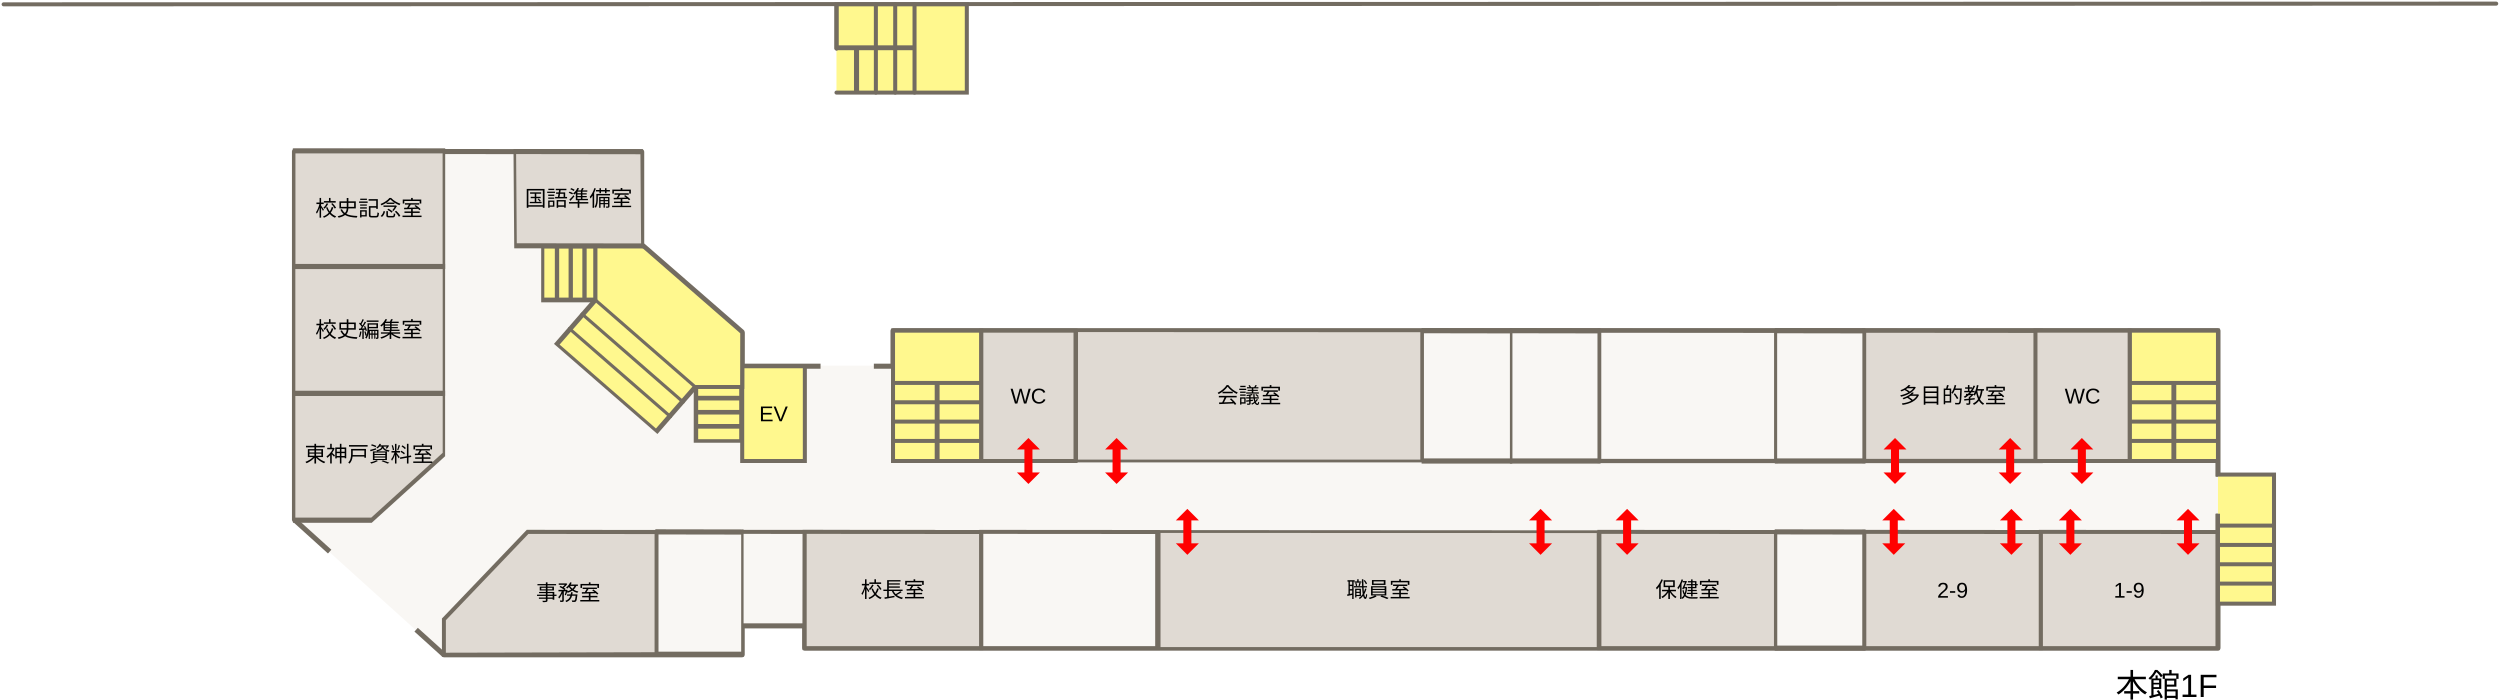
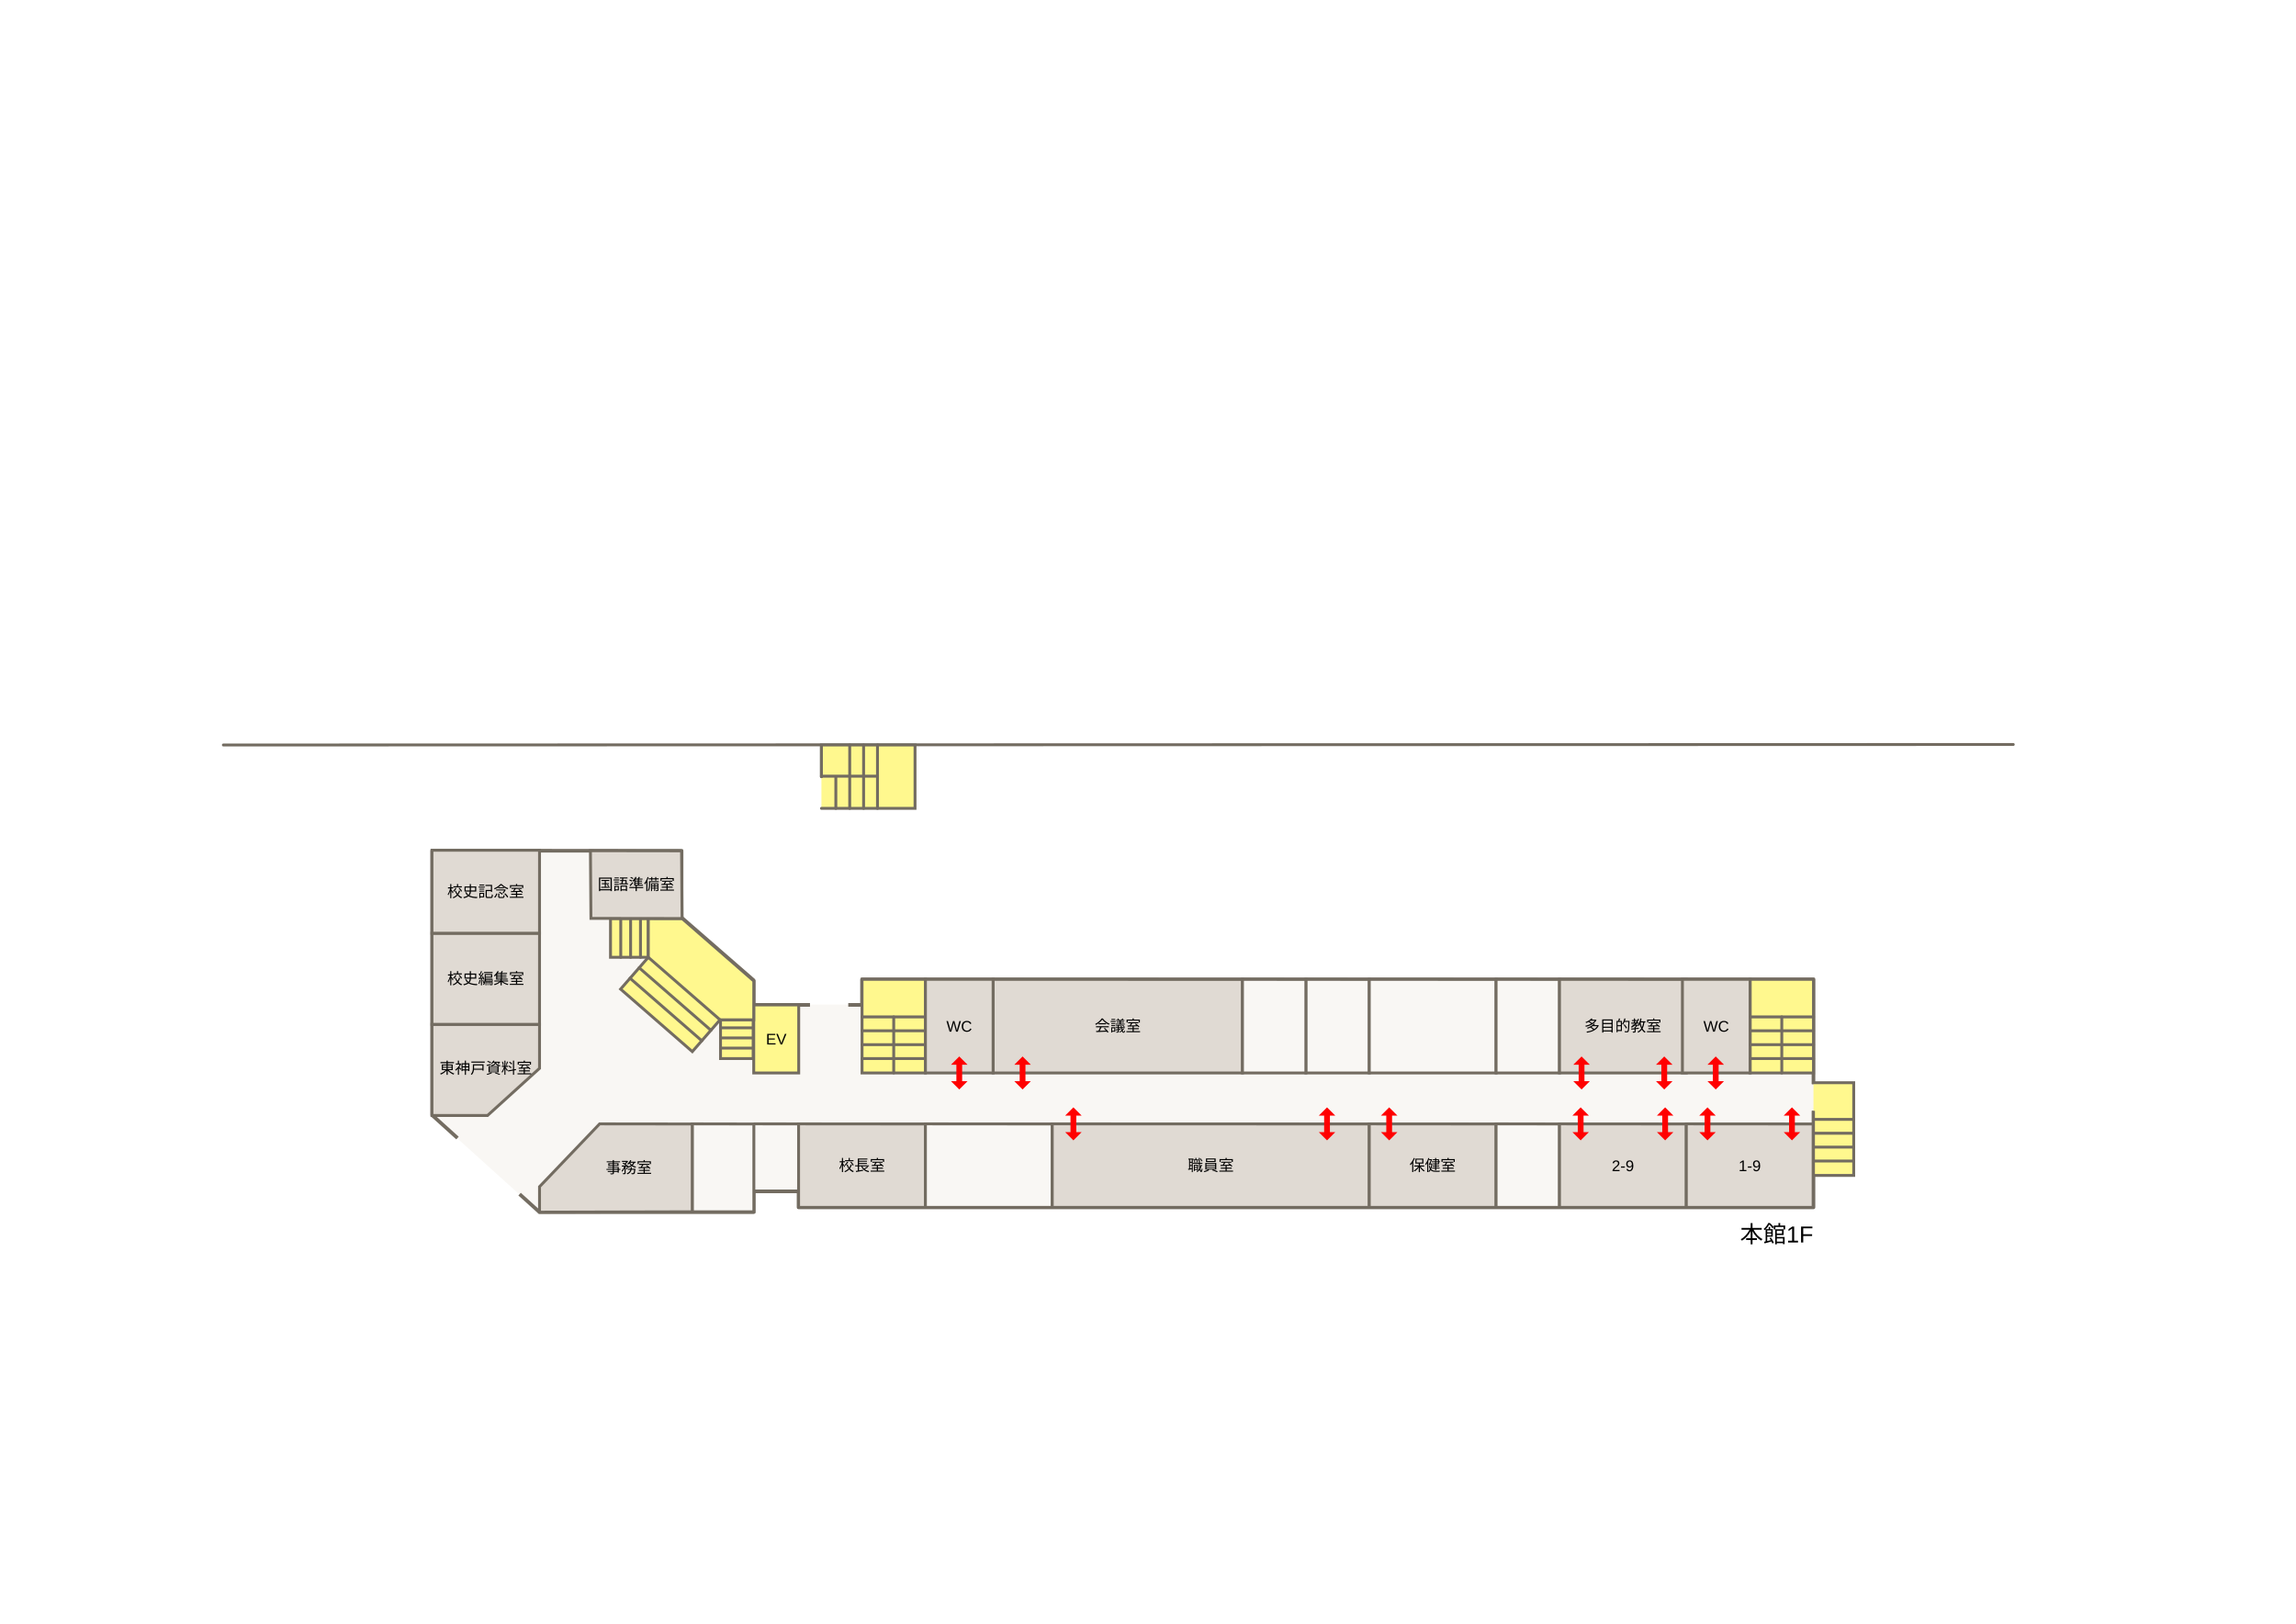
- <svg xmlns="http://www.w3.org/2000/svg" width="100%" height="100%" viewBox="0 0 3879 1086" version="1.1" xml:space="preserve" style="fill-rule:evenodd;clip-rule:evenodd;stroke-linecap:round;stroke-miterlimit:1.5;">
-   <g transform="matrix(1,0,0,1,-477.0012,-1602.712)">
-     <g id="_1F">
+ <svg xmlns="http://www.w3.org/2000/svg" width="100%" height="100%" viewBox="0 0 4961 3508" version="1.1" xml:space="preserve" style="fill-rule:evenodd;clip-rule:evenodd;stroke-linecap:round;stroke-miterlimit:1.5;">
+   <g id="_1F">
+     <g>
+       <path d="M1629.401,2170.133L1861.798,2170.133L1861.798,2115.749C1861.798,2115.304 1862.159,2114.944 1862.604,2114.944L3918.41,2114.944C3918.855,2114.944 3919.216,2115.304 3919.216,2115.749L3919.216,2608.37C3919.216,2608.815 3918.855,2609.176 3918.41,2609.176L1725.529,2609.176C1725.084,2609.176 1724.723,2608.815 1724.723,2608.37L1724.723,2574.594L1629.401,2574.594L1629.401,2618.654C1629.401,2619.099 1629.041,2619.46 1628.596,2619.46L1165.756,2619.46C1165.557,2619.46 1165.364,2619.386 1165.216,2619.252L933.382,2409.866C933.212,2409.713 933.116,2409.496 933.116,2409.268L933.116,1837.611C933.116,1837.397 933.201,1837.192 933.352,1837.041C933.503,1836.89 933.708,1836.805 933.922,1836.806L1472.658,1837.296C1473.103,1837.296 1473.463,1837.657 1473.463,1838.101L1473.463,1981.858L1629.125,2117.365C1629.3,2117.518 1629.401,2117.739 1629.401,2117.972L1629.401,2170.133Z" style="fill:#f9f7f4;" />
+       <path d="M1629.401,2170.133L1747.035,2170.133L1747.035,2171.744L1628.596,2171.744C1628.151,2171.744 1627.79,2171.383 1627.79,2170.938L1627.79,2118.339L1472.128,1982.832C1471.952,1982.679 1471.852,1982.457 1471.852,1982.224L1471.852,1838.906L934.727,1838.418L934.727,2408.91L986.734,2455.881L985.654,2457.077L933.382,2409.866C933.212,2409.713 933.116,2409.496 933.116,2409.268L933.116,1837.611C933.116,1837.397 933.201,1837.192 933.352,1837.041C933.503,1836.89 933.708,1836.805 933.922,1836.806L1472.658,1837.296C1473.103,1837.296 1473.463,1837.657 1473.463,1838.101L1473.463,1981.858L1629.125,2117.365C1629.3,2117.518 1629.401,2117.739 1629.401,2117.972L1629.401,2170.133Z" style="fill:none;stroke:#736c61;stroke-width:6.25px;" />
+       <path d="M1124.469,2582.45L1125.549,2581.254L1166.066,2617.849L1627.79,2617.849L1627.79,2573.789C1627.79,2573.344 1628.151,2572.983 1628.596,2572.983L1725.529,2572.983C1725.974,2572.983 1726.335,2573.344 1726.335,2573.789L1726.335,2607.564L3917.604,2607.564L3917.604,2402.902L3919.216,2402.902L3919.216,2608.37C3919.216,2608.815 3918.855,2609.176 3918.41,2609.176L1725.529,2609.176C1725.084,2609.176 1724.723,2608.815 1724.723,2608.37L1724.723,2574.594L1629.401,2574.594L1629.401,2618.654C1629.401,2619.099 1629.041,2619.46 1628.596,2619.46L1165.756,2619.46C1165.557,2619.46 1165.364,2619.386 1165.216,2619.252L1124.469,2582.45Z" style="fill:none;stroke:#736c61;stroke-width:6.25px;" />
+       <path d="M3919.216,2339.061L3917.604,2339.061L3917.604,2116.555L2145.8,2116.555L1863.41,2116.555L1863.41,2170.938C1863.41,2171.383 1863.049,2171.744 1862.604,2171.744L1836,2171.744L1836,2170.133L1861.798,2170.133L1861.798,2115.749C1861.798,2115.304 1862.159,2114.944 1862.604,2114.944L3918.41,2114.944C3918.855,2114.944 3919.216,2115.304 3919.216,2115.749L3919.216,2339.061Z" style="fill:none;stroke:#736c61;stroke-width:6.25px;" />
+     </g>
+     <g id="honkan_1">
+       <path d="M1725.529,2573.789L1725.8,2428.014L1628.596,2427.956L3918.41,2429.325" style="fill:none;stroke:#736c61;stroke-width:6.25px;" />
+       <g id="kouchou">
+         <path d="M1725.529,2427.956L1999.545,2428.178L1999.545,2608.37L1725.529,2608.37L1725.529,2427.956Z" style="fill:#e0dad3;stroke:#736c61;stroke-width:6.25px;" />
+         <text x="1812.537px" y="2529.491px" style="font-family:'MS-UIGothic', 'MS UI Gothic', sans-serif;font-size:33.333px;">校長室</text>
+       </g>
      <g>
-         <path d="M1629.401,2170.133L1861.798,2170.133L1861.798,2115.749C1861.798,2115.304 1862.159,2114.944 1862.604,2114.944L3918.41,2114.944C3918.855,2114.944 3919.216,2115.304 3919.216,2115.749L3919.216,2608.37C3919.216,2608.815 3918.855,2609.176 3918.41,2609.176L1725.529,2609.176C1725.084,2609.176 1724.723,2608.815 1724.723,2608.37L1724.723,2574.594L1629.401,2574.594L1629.401,2618.654C1629.401,2619.099 1629.041,2619.46 1628.596,2619.46L1165.756,2619.46C1165.557,2619.46 1165.364,2619.386 1165.216,2619.252L933.382,2409.866C933.212,2409.713 933.116,2409.496 933.116,2409.268L933.116,1837.611C933.116,1837.397 933.201,1837.192 933.352,1837.041C933.503,1836.89 933.708,1836.805 933.922,1836.806L1472.658,1837.296C1473.103,1837.296 1473.463,1837.657 1473.463,1838.101L1473.463,1981.858L1629.125,2117.365C1629.3,2117.518 1629.401,2117.739 1629.401,2117.972L1629.401,2170.133Z" style="fill:rgb(249,247,244);" />
-         <path d="M1629.401,2170.133L1747.035,2170.133L1747.035,2171.744L1628.596,2171.744C1628.151,2171.744 1627.79,2171.383 1627.79,2170.938L1627.79,2118.339L1472.128,1982.832C1471.952,1982.679 1471.852,1982.457 1471.852,1982.224L1471.852,1838.906L934.727,1838.418L934.727,2408.91L986.734,2455.881L985.654,2457.077L933.382,2409.866C933.212,2409.713 933.116,2409.496 933.116,2409.268L933.116,1837.611C933.116,1837.397 933.201,1837.192 933.352,1837.041C933.503,1836.89 933.708,1836.805 933.922,1836.806L1472.658,1837.296C1473.103,1837.296 1473.463,1837.657 1473.463,1838.101L1473.463,1981.858L1629.125,2117.365C1629.3,2117.518 1629.401,2117.739 1629.401,2117.972L1629.401,2170.133Z" style="fill:none;stroke:rgb(115,108,97);stroke-width:6.25px;" />
-         <path d="M1124.469,2582.45L1125.549,2581.254L1166.066,2617.849L1627.79,2617.849L1627.79,2573.789C1627.79,2573.344 1628.151,2572.983 1628.596,2572.983L1725.529,2572.983C1725.974,2572.983 1726.335,2573.344 1726.335,2573.789L1726.335,2607.564L3917.604,2607.564L3917.604,2402.902L3919.216,2402.902L3919.216,2608.37C3919.216,2608.815 3918.855,2609.176 3918.41,2609.176L1725.529,2609.176C1725.084,2609.176 1724.723,2608.815 1724.723,2608.37L1724.723,2574.594L1629.401,2574.594L1629.401,2618.654C1629.401,2619.099 1629.041,2619.46 1628.596,2619.46L1165.756,2619.46C1165.557,2619.46 1165.364,2619.386 1165.216,2619.252L1124.469,2582.45Z" style="fill:none;stroke:rgb(115,108,97);stroke-width:6.25px;" />
-         <path d="M3919.216,2339.061L3917.604,2339.061L3917.604,2116.555L2145.8,2116.555L1863.41,2116.555L1863.41,2170.938C1863.41,2171.383 1863.049,2171.744 1862.604,2171.744L1836,2171.744L1836,2170.133L1861.798,2170.133L1861.798,2115.749C1861.798,2115.304 1862.159,2114.944 1862.604,2114.944L3918.41,2114.944C3918.855,2114.944 3919.216,2115.304 3919.216,2115.749L3919.216,2339.061Z" style="fill:none;stroke:rgb(115,108,97);stroke-width:6.25px;" />
+         <path d="M1999.545,2427.956L2273.56,2428.178L2273.56,2608.37L1999.545,2608.37L1999.545,2427.956Z" style="fill:#f9f7f4;stroke:#736c61;stroke-width:6.25px;" />
      </g>
-       <g id="honkan_1">
-         <path d="M1725.529,2573.789L1725.8,2428.014L1628.596,2427.956L3918.41,2429.325" style="fill:none;stroke:rgb(115,108,97);stroke-width:6.25px;" />
-         <g id="kouchou">
-           <g transform="matrix(1.008556,0,0,1,-15.92737,0)">
-             <path d="M1726.684,2427.956L1998.375,2428.178L1998.375,2608.37L1726.684,2608.37L1726.684,2427.956Z" style="fill:rgb(224,218,211);stroke:rgb(115,108,97);stroke-width:6.22px;" />
-           </g>
-           <g transform="matrix(1,0,0,1,-1951.882,247.1583)">
-             <text x="3764.419px" y="2282.333px" style="font-family:'MS-UIGothic', 'MS UI Gothic', sans-serif;font-size:33.333px;">校長室</text>
-           </g>
-         </g>
-         <g transform="matrix(1.008556,0,0,1,258.0884,0)">
-           <path d="M1726.684,2427.956L1998.375,2428.178L1998.375,2608.37L1726.684,2608.37L1726.684,2427.956Z" style="fill:rgb(249,247,244);stroke:rgb(115,108,97);stroke-width:6.22px;" />
-         </g>
-         <g id="shokuin" transform="matrix(2.5,0,0,1,-3410.341,0)">
-           <g transform="matrix(1.008556,0,0,1,532.1041,0)">
-             <path d="M1726.684,2427.956L1998.375,2428.178L1998.375,2608.37L1726.684,2608.37L1726.684,2427.956Z" style="fill:rgb(224,218,211);stroke:rgb(115,108,97);stroke-width:3.26px;" />
-           </g>
-           <g transform="matrix(0.4,0,0,1,802.5959,247.1583)">
-             <text x="3969.931px" y="2282.333px" style="font-family:'MS-UIGothic', 'MS UI Gothic', sans-serif;font-size:33.333px;">職員室</text>
-           </g>
-         </g>
-         <g id="hoken" transform="matrix(1,0,0,1,-137.0079,0)">
-           <g transform="matrix(1.008556,0,0,1,1354.151,0)">
-             <path d="M1726.684,2427.956L1998.375,2428.178L1998.375,2608.37L1726.684,2608.37L1726.684,2427.956Z" style="fill:rgb(224,218,211);stroke:rgb(115,108,97);stroke-width:6.22px;" />
-           </g>
-           <g transform="matrix(1,0,0,1,-581.8037,247.1583)">
-             <text x="3764.419px" y="2282.333px" style="font-family:'MS-UIGothic', 'MS UI Gothic', sans-serif;font-size:33.333px;">保健室</text>
-           </g>
-         </g>
-         <g transform="matrix(0.504278,0,0,1,2361.887,0)">
-           <path d="M1726.684,2427.956L1998.375,2428.178L1998.375,2608.37L1726.684,2608.37L1726.684,2427.956Z" style="fill:rgb(249,247,244);stroke:rgb(115,108,97);stroke-width:7.89px;" />
-         </g>
-         <g id="_29">
-           <g transform="matrix(1.008556,0,0,1,1628.167,0)">
-             <path d="M1726.684,2427.956L1998.375,2428.178L1998.375,2608.37L1726.684,2608.37L1726.684,2427.956Z" style="fill:rgb(224,218,211);stroke:rgb(115,108,97);stroke-width:6.22px;" />
-           </g>
-           <g transform="matrix(1,0,0,1,-307.788,247.1583)">
-             <g transform="matrix(33.33333,0,0,33.33333,3838.508,2282.943)">
-                         </g>
-             <text x="3790.331px" y="2282.943px" style="font-family:'ArialMT', 'Arial', sans-serif;font-size:33.333px;">2-9</text>
-           </g>
-         </g>
-         <g id="_19">
-           <g transform="matrix(1.008556,0,0,1,1902.183,0)">
-             <path d="M1726.684,2427.956L1998.375,2428.178L1998.375,2608.37L1726.684,2608.37L1726.684,2427.956Z" style="fill:rgb(224,218,211);stroke:rgb(115,108,97);stroke-width:6.22px;" />
-           </g>
-           <g transform="matrix(1,0,0,1,-33.77224,247.1583)">
-             <g transform="matrix(33.33333,0,0,33.33333,3838.508,2282.943)">
-                         </g>
-             <text x="3790.331px" y="2282.943px" style="font-family:'ArialMT', 'Arial', sans-serif;font-size:33.333px;">1-9</text>
-           </g>
-         </g>
-         <g id="kaigi" transform="matrix(1.966252,0,0,1.120913,-2324.593,-605.7783)">
-           <g transform="matrix(1.008556,0,0,1,532.1041,0)">
-             <path d="M1726.684,2427.956L1998.375,2428.178L1998.375,2608.37L1726.684,2608.37L1726.684,2427.956Z" style="fill:rgb(224,218,211);stroke:rgb(115,108,97);stroke-width:3.88px;" />
-           </g>
-           <g transform="matrix(0.508582,0,0,0.89213,403.2958,482.4013)">
-             <text x="3896.803px" y="2293.24px" style="font-family:'MS-UIGothic', 'MS UI Gothic', sans-serif;font-size:33.333px;">会議室</text>
-           </g>
-         </g>
-         <g transform="matrix(0.504278,0,0,1.120913,1950.864,-605.7783)">
-           <path d="M1726.684,2427.956L1998.375,2428.178L1998.375,2608.37L1726.684,2608.37L1726.684,2427.956Z" style="fill:rgb(249,247,244);stroke:rgb(115,108,97);stroke-width:7.19px;" />
-         </g>
-         <g transform="matrix(0.504278,0,0,1.120913,1813.856,-605.7783)">
-           <path d="M1726.684,2427.956L1998.375,2428.178L1998.375,2608.37L1726.684,2608.37L1726.684,2427.956Z" style="fill:rgb(249,247,244);stroke:rgb(115,108,97);stroke-width:7.19px;" />
-         </g>
-         <g transform="matrix(1.008556,0,0,1.120913,1217.143,-605.7783)">
-           <path d="M1726.684,2427.956L1998.375,2428.178L1998.375,2608.37L1726.684,2608.37L1726.684,2427.956Z" style="fill:rgb(249,247,244);stroke:rgb(115,108,97);stroke-width:5.86px;" />
-         </g>
-         <g transform="matrix(0.504278,0,0,1.120913,2361.887,-605.7783)">
-           <path d="M1726.684,2427.956L1998.375,2428.178L1998.375,2608.37L1726.684,2608.37L1726.684,2427.956Z" style="fill:rgb(249,247,244);stroke:rgb(115,108,97);stroke-width:7.19px;" />
-         </g>
-         <g id="tamokuteki" transform="matrix(1,0,0,1.120913,-274.0157,-605.7783)">
-           <g transform="matrix(1.008556,0,0,1,1902.183,0)">
-             <path d="M1726.684,2427.956L1998.375,2428.178L1998.375,2608.37L1726.684,2608.37L1726.684,2427.956Z" style="fill:rgb(224,218,211);stroke:rgb(115,108,97);stroke-width:5.86px;" />
-           </g>
-           <g transform="matrix(1,0,0,0.89213,-33.77224,482.4013)">
-             <text x="3731.086px" y="2293.24px" style="font-family:'MS-UIGothic', 'MS UI Gothic', sans-serif;font-size:33.333px;">多目的教室</text>
-           </g>
-         </g>
-         <g id="EV_honkan_1">
-           <rect x="1628.596" y="2170.938" width="97.204" height="147.04" style="fill:rgb(255,248,142);stroke:rgb(115,108,97);stroke-width:6.25px;" />
-           <g transform="matrix(1,0,0,1,-2048.816,-9.859331)">
-             <g transform="matrix(33.33333,0,0,33.33333,3748.247,2266.256)">
-                         </g>
-             <text x="3703.781px" y="2266.256px" style="font-family:'ArialMT', 'Arial', sans-serif;font-size:33.333px;">EV</text>
-           </g>
-         </g>
-         <g id="stairs_honkan_1_W">
-           <g transform="matrix(1,0,0,1,234.071,-56.05902)">
-             <rect x="1628.533" y="2171.808" width="136.941" height="202.229" style="fill:rgb(255,248,142);stroke:rgb(115,108,97);stroke-width:6.25px;" />
-           </g>
-           <g transform="matrix(1,0,0,0.598898,-1918.865,929.7455)">
-             <path d="M3849.94,2317.978L3849.94,2115.749" style="fill:none;stroke:rgb(115,108,97);stroke-width:7.58px;" />
-           </g>
-           <g transform="matrix(1,0,0,1,-1918.865,70)">
-             <path d="M3781.469,2216.864L3918.41,2216.864" style="fill:none;stroke:rgb(115,108,97);stroke-width:6.25px;" />
-           </g>
-           <g transform="matrix(1,0,0,1,-1918.865,40)">
-             <path d="M3781.469,2216.864L3918.41,2216.864" style="fill:none;stroke:rgb(115,108,97);stroke-width:6.25px;" />
-           </g>
-           <g transform="matrix(1,0,0,1,-1918.865,10)">
-             <path d="M3781.469,2216.864L3918.41,2216.864" style="fill:none;stroke:rgb(115,108,97);stroke-width:6.25px;" />
-           </g>
-           <g transform="matrix(1,0,0,1,-1918.865,-20)">
-             <path d="M3781.469,2216.864L3918.41,2216.864" style="fill:none;stroke:rgb(115,108,97);stroke-width:6.25px;" />
-           </g>
-         </g>
-         <g id="stairs_honkan_1_takaradsuka" transform="matrix(1.131793,0.985874,-0.656826,0.754043,755.3569,-1447.317)">
-           <g transform="matrix(0.258827,-0.338404,0.181302,0.312406,1184.822,2098.776)">
-             <rect x="1628.533" y="2171.808" width="136.941" height="202.229" style="fill:rgb(255,248,142);stroke:rgb(115,108,97);stroke-width:13.37px;" />
-           </g>
-           <g transform="matrix(0.258827,-0.338404,0.319247,0.550103,330.7623,2315.877)">
-             <path d="M3781.469,2216.864L3918.41,2216.864" style="fill:none;stroke:rgb(115,108,97);stroke-width:9.9px;" />
-           </g>
-           <g transform="matrix(0.258827,-0.338404,0.319247,0.550103,321.1849,2299.374)">
-             <path d="M3781.469,2216.864L3918.41,2216.864" style="fill:none;stroke:rgb(115,108,97);stroke-width:9.9px;" />
-           </g>
-           <g transform="matrix(0.258827,-0.338404,0.319247,0.550103,340.3397,2332.38)">
-             <path d="M3781.469,2216.864L3918.41,2216.864" style="fill:none;stroke:rgb(115,108,97);stroke-width:9.9px;" />
-           </g>
-           <g transform="matrix(0.267739,0.461348,-0.202842,0.265206,1830.452,836.3883)">
-             <rect x="1628.533" y="2171.808" width="136.941" height="202.229" style="fill:rgb(255,248,142);stroke:rgb(115,108,97);stroke-width:12.06px;" />
-           </g>
-           <g transform="matrix(0.267739,0.461348,-0.357177,0.466992,1586.113,-591.0521)">
-             <path d="M3781.469,2216.864L3918.41,2216.864" style="fill:none;stroke:rgb(115,108,97);stroke-width:9.42px;" />
-           </g>
-           <g transform="matrix(0.267739,0.461348,-0.357177,0.466992,1596.829,-605.0618)">
-             <path d="M3781.469,2216.864L3918.41,2216.864" style="fill:none;stroke:rgb(115,108,97);stroke-width:9.42px;" />
-           </g>
-           <g transform="matrix(0.267739,0.461348,-0.357177,0.466992,1575.398,-577.0423)">
-             <path d="M3781.469,2216.864L3918.41,2216.864" style="fill:none;stroke:rgb(115,108,97);stroke-width:9.42px;" />
-           </g>
-           <g transform="matrix(1,0,0,1,234.071,-56.05902)">
-             <path d="M1628.533,2171.808L1765.474,2171.808L1802.06,2235.087L1765.474,2282.923L1765.474,2374.037L1628.533,2374.037L1628.533,2282.923L1591.869,2219.745L1628.533,2171.808Z" style="fill:rgb(255,248,142);stroke:rgb(115,108,97);stroke-width:4.9px;" />
-           </g>
-           <g transform="matrix(1,0,0,1,-1918.865,70)">
-             <path d="M3781.469,2216.864L3918.41,2216.864" style="fill:none;stroke:rgb(115,108,97);stroke-width:4.9px;" />
-           </g>
-           <g transform="matrix(1,0,0,1,-1918.865,40)">
-             <path d="M3781.469,2216.864L3918.41,2216.864" style="fill:none;stroke:rgb(115,108,97);stroke-width:4.9px;" />
-           </g>
-           <g transform="matrix(1,0,0,1,-1918.865,10)">
-             <path d="M3781.469,2216.864L3918.41,2216.864" style="fill:none;stroke:rgb(115,108,97);stroke-width:4.9px;" />
-           </g>
-         </g>
-         <g id="WC_honkan_1_W">
-           <g transform="matrix(1,0,0,1,371.0788,-56.05902)">
-             <rect x="1628.533" y="2171.808" width="146.188" height="202.229" style="fill:rgb(224,218,211);stroke:rgb(115,108,97);stroke-width:6.25px;" />
-           </g>
-           <g transform="matrix(1,0,0,1,-1677.867,-65.04833)">
-             <g transform="matrix(33.33333,0,0,33.33333,3778.306,2293.85)">
-                         </g>
-             <text x="3722.772px" y="2293.85px" style="font-family:'ArialMT', 'Arial', sans-serif;font-size:33.333px;">WC</text>
-           </g>
-         </g>
-         <g id="stairs_honkan_1_E">
-           <g transform="matrix(-1,0,0,1,5544.333,-56.05902)">
-             <rect x="1625.923" y="2171.808" width="136.941" height="202.229" style="fill:rgb(255,248,142);stroke:rgb(115,108,97);stroke-width:6.25px;" />
-           </g>
-           <g transform="matrix(1,0,0,0.598898,0,929.7455)">
-             <path d="M3849.94,2317.978L3849.94,2115.749" style="fill:none;stroke:rgb(115,108,97);stroke-width:7.58px;" />
-           </g>
-           <g transform="matrix(1,0,0,1,0,70)">
-             <path d="M3781.469,2216.864L3918.41,2216.864" style="fill:none;stroke:rgb(115,108,97);stroke-width:6.25px;" />
-           </g>
-           <g transform="matrix(1,0,0,1,0,40)">
-             <path d="M3781.469,2216.864L3918.41,2216.864" style="fill:none;stroke:rgb(115,108,97);stroke-width:6.25px;" />
-           </g>
-           <g transform="matrix(1,0,0,1,0,10)">
-             <path d="M3781.469,2216.864L3918.41,2216.864" style="fill:none;stroke:rgb(115,108,97);stroke-width:6.25px;" />
-           </g>
-           <g transform="matrix(1,0,0,1,0,-20)">
-             <path d="M3781.469,2216.864L3918.41,2216.864" style="fill:none;stroke:rgb(115,108,97);stroke-width:6.25px;" />
-           </g>
-         </g>
-         <g id="stairs_honkan_1_out" transform="matrix(1,0,0,1,136.7464,223.3117)">
-           <g transform="matrix(-1,0,0,1,5544.333,-56.05902)">
-             <path d="M1762.669,2235.65L1762.669,2372.093L1675.729,2372.093L1675.729,2171.808L1762.669,2171.808" style="fill:rgb(255,248,142);stroke:rgb(115,108,97);stroke-width:6.25px;stroke-linecap:square;" />
-           </g>
-           <g transform="matrix(1,0,0,1,0,70)">
-             <path d="M3781.664,2214.919L3868.604,2214.919" style="fill:none;stroke:rgb(115,108,97);stroke-width:6.25px;" />
-           </g>
-           <g transform="matrix(1,0,0,1,0,40)">
-             <path d="M3781.664,2214.919L3868.604,2214.919" style="fill:none;stroke:rgb(115,108,97);stroke-width:6.25px;" />
-           </g>
-           <g transform="matrix(1,0,0,1,0,10)">
-             <path d="M3781.664,2214.919L3868.604,2214.919" style="fill:none;stroke:rgb(115,108,97);stroke-width:6.25px;" />
-           </g>
-           <g transform="matrix(1,0,0,1,0,-20)">
-             <path d="M3781.664,2214.919L3868.604,2214.919" style="fill:none;stroke:rgb(115,108,97);stroke-width:6.25px;" />
-           </g>
-         </g>
-         <g id="WC_honkan_1_E">
-           <g transform="matrix(-1,0,0,1,5407.325,-56.05902)">
-             <rect x="1625.923" y="2171.808" width="146.188" height="202.229" style="fill:rgb(224,218,211);stroke:rgb(115,108,97);stroke-width:6.25px;" />
-           </g>
-           <g transform="matrix(1,0,0,1,-42.19751,-65.04833)">
-             <g transform="matrix(33.33333,0,0,33.33333,3778.306,2293.85)">
-                         </g>
-             <text x="3722.772px" y="2293.85px" style="font-family:'ArialMT', 'Arial', sans-serif;font-size:33.333px;">WC</text>
-           </g>
-         </g>
-         <g transform="matrix(0.490192,0,0,1.052537,649.28,-127.5583)">
-           <path d="M1726.684,2427.956L1998.375,2428.178L1998.375,2608.37L1726.684,2608.37L1726.684,2427.956Z" style="fill:rgb(249,247,244);stroke:rgb(115,108,97);stroke-width:7.61px;" />
-         </g>
-         <g id="jimu" transform="matrix(1,0,0,1.052537,-503.8584,-127.5583)">
-           <g transform="matrix(1.008556,0,0,1,-15.92737,0)">
-             <path d="M1799.988,2427.956L1998.375,2428.178L1998.375,2608.37L1671.244,2609.136L1671.244,2556.932L1799.988,2427.956Z" style="fill:rgb(224,218,211);stroke:rgb(115,108,97);stroke-width:6.06px;" />
-           </g>
-           <g transform="matrix(1,0,0,0.950085,-1951.882,356.0126)">
-             <text x="3764.419px" y="2287.072px" style="font-family:'MS-UIGothic', 'MS UI Gothic', sans-serif;font-size:33.333px;">事務室</text>
-           </g>
-         </g>
-         <g id="higashikobe" transform="matrix(0.486034,0,0,1.052537,94.71645,-342.5046)">
-           <g transform="matrix(1.008556,0,0,1,-15.92737,0)">
-             <path d="M1726.684,2427.956L2200.732,2427.956L2200.732,2518.163L1971.486,2614.986L1726.684,2614.986L1726.684,2427.956Z" style="fill:rgb(224,218,211);stroke:rgb(115,108,97);stroke-width:7.61px;" />
-           </g>
-           <g transform="matrix(2.057471,0,0,0.950085,-5840.638,356.0126)">
-             <text x="3693.599px" y="2287.072px" style="font-family:'MS-UIGothic', 'MS UI Gothic', sans-serif;font-size:33.333px;">東神戸資料室</text>
-           </g>
-         </g>
-         <g id="koushihenshuu" transform="matrix(0.486034,0,0,1.052537,94.71645,-539.3606)">
-           <g transform="matrix(1.008556,0,0,1,-15.92737,0)">
-             <rect x="1726.684" y="2427.956" width="474.049" height="187.03" style="fill:rgb(224,218,211);stroke:rgb(115,108,97);stroke-width:7.61px;" />
-           </g>
-           <g transform="matrix(2.057471,0,0,0.950085,-5840.638,356.0126)">
-             <text x="3710.266px" y="2290.554px" style="font-family:'MS-UIGothic', 'MS UI Gothic', sans-serif;font-size:33.333px;">校史編集室</text>
-           </g>
-         </g>
-         <g id="koushikinen" transform="matrix(0.486034,0,0,0.958927,94.71645,-491.4277)">
-           <g transform="matrix(1.008556,0,0,1,-15.92737,0)">
-             <rect x="1726.684" y="2427.956" width="474.049" height="187.03" style="fill:rgb(224,218,211);stroke:rgb(115,108,97);stroke-width:8.21px;" />
-           </g>
-           <g transform="matrix(2.057471,0,0,1.042832,-5840.638,153.7505)">
-             <text x="3710.266px" y="2281.8px" style="font-family:'MS-UIGothic', 'MS UI Gothic', sans-serif;font-size:33.333px;">校史記念室</text>
-           </g>
-         </g>
-         <g id="kokugo_junbi" transform="matrix(0.486034,0,0,0.958927,349.4657,-465.9686)">
-           <g transform="matrix(1.008556,0,0,1,-15.92737,0)">
-             <path d="M1905.442,2402.467L2307.123,2402.758L2309.375,2555.26L1907.694,2554.969L1905.442,2402.467Z" style="fill:rgb(224,218,211);stroke:rgb(115,108,97);stroke-width:8.21px;" />
-           </g>
-           <g transform="matrix(2.057471,0,0,1.042832,-5658.078,128.5523)">
-             <text x="3691.976px" y="2265.106px" style="font-family:'MS-UIGothic', 'MS UI Gothic', sans-serif;font-size:33.333px;">国語準備室</text>
-           </g>
-         </g>
-         <g transform="matrix(0,-1,1,0,1082.169,5840.887)">
-           <path d="M3505.083,1133.547L3505.083,1145.133L3487.257,1127.308L3505.083,1109.482L3505.083,1121.068L3540.735,1121.068L3540.735,1109.482L3558.561,1127.308L3540.735,1145.133L3540.735,1133.547L3505.083,1133.547Z" style="fill:rgb(255,0,0);" />
-         </g>
-         <g transform="matrix(0,-1,1,0,2289.99,5840.887)">
-           <path d="M3505.083,1133.547L3505.083,1145.133L3487.257,1127.308L3505.083,1109.482L3505.083,1121.068L3540.735,1121.068L3540.735,1109.482L3558.561,1127.308L3540.735,1145.133L3540.735,1133.547L3505.083,1133.547Z" style="fill:rgb(255,0,0);" />
-         </g>
-         <g transform="matrix(0,-1,1,0,2468.658,5840.887)">
-           <path d="M3505.083,1133.547L3505.083,1145.133L3487.257,1127.308L3505.083,1109.482L3505.083,1121.068L3540.735,1121.068L3540.735,1109.482L3558.561,1127.308L3540.735,1145.133L3540.735,1133.547L3505.083,1133.547Z" style="fill:rgb(255,0,0);" />
-         </g>
-         <g transform="matrix(0,-1,1,0,1191.993,5950.865)">
-           <path d="M3505.083,1133.547L3505.083,1145.133L3487.257,1127.308L3505.083,1109.482L3505.083,1121.068L3540.735,1121.068L3540.735,1109.482L3558.561,1127.308L3540.735,1145.133L3540.735,1133.547L3505.083,1133.547Z" style="fill:rgb(255,0,0);" />
-         </g>
-         <g transform="matrix(0,-1,1,0,1740.024,5950.865)">
-           <path d="M3505.083,1133.547L3505.083,1145.133L3487.257,1127.308L3505.083,1109.482L3505.083,1121.068L3540.735,1121.068L3540.735,1109.482L3558.561,1127.308L3540.735,1145.133L3540.735,1133.547L3505.083,1133.547Z" style="fill:rgb(255,0,0);" />
-         </g>
-         <g transform="matrix(0,-1,1,0,1874.304,5950.865)">
-           <path d="M3505.083,1133.547L3505.083,1145.133L3487.257,1127.308L3505.083,1109.482L3505.083,1121.068L3540.735,1121.068L3540.735,1109.482L3558.561,1127.308L3540.735,1145.133L3540.735,1133.547L3505.083,1133.547Z" style="fill:rgb(255,0,0);" />
-         </g>
-         <g transform="matrix(0,-1,1,0,2288.056,5950.865)">
-           <path d="M3505.083,1133.547L3505.083,1145.133L3487.257,1127.308L3505.083,1109.482L3505.083,1121.068L3540.735,1121.068L3540.735,1109.482L3558.561,1127.308L3540.735,1145.133L3540.735,1133.547L3505.083,1133.547Z" style="fill:rgb(255,0,0);" />
-         </g>
-         <g transform="matrix(0,-1,1,0,2470.592,5950.865)">
-           <path d="M3505.083,1133.547L3505.083,1145.133L3487.257,1127.308L3505.083,1109.482L3505.083,1121.068L3540.735,1121.068L3540.735,1109.482L3558.561,1127.308L3540.735,1145.133L3540.735,1133.547L3505.083,1133.547Z" style="fill:rgb(255,0,0);" />
-         </g>
-         <g transform="matrix(0,-1,1,0,2562.071,5950.865)">
-           <path d="M3505.083,1133.547L3505.083,1145.133L3487.257,1127.308L3505.083,1109.482L3505.083,1121.068L3540.735,1121.068L3540.735,1109.482L3558.561,1127.308L3540.735,1145.133L3540.735,1133.547L3505.083,1133.547Z" style="fill:rgb(255,0,0);" />
-         </g>
-         <g transform="matrix(0,-1,1,0,2744.608,5950.865)">
-           <path d="M3505.083,1133.547L3505.083,1145.133L3487.257,1127.308L3505.083,1109.482L3505.083,1121.068L3540.735,1121.068L3540.735,1109.482L3558.561,1127.308L3540.735,1145.133L3540.735,1133.547L3505.083,1133.547Z" style="fill:rgb(255,0,0);" />
-         </g>
-         <g transform="matrix(0,-1,1,0,2579.897,5840.887)">
-           <path d="M3505.083,1133.547L3505.083,1145.133L3487.257,1127.308L3505.083,1109.482L3505.083,1121.068L3540.735,1121.068L3540.735,1109.482L3558.561,1127.308L3540.735,1145.133L3540.735,1133.547L3505.083,1133.547Z" style="fill:rgb(255,0,0);" />
-         </g>
-         <g transform="matrix(0,-1,1,0,945.3984,5840.887)">
-           <path d="M3505.083,1133.547L3505.083,1145.133L3487.257,1127.308L3505.083,1109.482L3505.083,1121.068L3540.735,1121.068L3540.735,1109.482L3558.561,1127.308L3540.735,1145.133L3540.735,1133.547L3505.083,1133.547Z" style="fill:rgb(255,0,0);" />
-         </g>
+       <g id="shokuin">
+         <path d="M2273.56,2427.956L2958.6,2428.178L2958.6,2608.37L2273.56,2608.37L2273.56,2427.956Z" style="fill:#e0dad3;stroke:#736c61;stroke-width:6.25px;" />
+         <text x="2566.08px" y="2529.491px" style="font-family:'MS-UIGothic', 'MS UI Gothic', sans-serif;font-size:33.333px;">職員室</text>
      </g>
-       <g transform="matrix(0,1,-1,0,3999.588,-19.63209)">
-         <path d="M1629.064,3516.953L1627.978,-350.527" style="fill:none;stroke:rgb(115,108,97);stroke-width:6.25px;" />
+       <g id="hoken">
+         <path d="M2958.6,2427.956L3232.616,2428.178L3232.616,2608.37L2958.6,2608.37L2958.6,2427.956Z" style="fill:#e0dad3;stroke:#736c61;stroke-width:6.25px;" />
+         <text x="3045.608px" y="2529.491px" style="font-family:'MS-UIGothic', 'MS UI Gothic', sans-serif;font-size:33.333px;">保健室</text>
      </g>
-       <g id="stairs_out_1" transform="matrix(0,1,-1,0,3943.529,-253.7031)">
-         <g transform="matrix(1,0,0,1,234.071,-56.05902)">
-           <path d="M1697.535,2224.702L1629.064,2224.702L1629.064,2022.473L1766.005,2022.473L1766.005,2224.702" style="fill:rgb(255,248,142);stroke:rgb(115,108,97);stroke-width:6.25px;" />
-         </g>
-         <g transform="matrix(1,0,0,0.598898,-1918.865,929.7455)">
-           <path d="M3849.384,2068.628L3849.384,1866.4" style="fill:none;stroke:rgb(115,108,97);stroke-width:7.58px;" />
-         </g>
-         <g transform="matrix(0.5,-0,-0,1,40.06195,70)">
-           <path d="M3783.087,2067.529L3920.028,2067.529" style="fill:none;stroke:rgb(115,108,97);stroke-width:7.91px;" />
-         </g>
-         <g transform="matrix(1,0,0,1,-1918.865,40)">
-           <path d="M3782,2067.529L3918.941,2067.529" style="fill:none;stroke:rgb(115,108,97);stroke-width:6.25px;" />
-         </g>
-         <g transform="matrix(1,0,0,1,-1918.865,10)">
-           <path d="M3782,2067.529L3918.941,2067.529" style="fill:none;stroke:rgb(115,108,97);stroke-width:6.25px;" />
-         </g>
-         <g transform="matrix(1,0,0,1,-1918.865,-20)">
-           <path d="M3782,2067.529L3918.941,2067.529" style="fill:none;stroke:rgb(115,108,97);stroke-width:6.25px;" />
-         </g>
-         <g transform="matrix(1,0,0,1,234.071,-56.05902)">
-           <path d="M1697.535,2224.702L1629.956,2224.702" style="fill:none;stroke:rgb(115,108,97);stroke-width:6.25px;" />
-         </g>
+       <g>
+         <path d="M3232.616,2427.956L3369.623,2428.178L3369.623,2608.37L3232.616,2608.37L3232.616,2427.956Z" style="fill:#f9f7f4;stroke:#736c61;stroke-width:6.25px;" />
      </g>
-       <g transform="matrix(1,0,0,1,-429.1178,1187.138)">
-         <text x="4188.804px" y="1497.048px" style="font-family:'MS-UIGothic', 'MS UI Gothic', sans-serif;font-size:50px;">本館</text>
-         <g transform="matrix(50,0,0,50,4347.153,1497.048)">
+       <g id="_29">
+         <path d="M3369.623,2427.956L3643.639,2428.178L3643.639,2608.37L3369.623,2608.37L3369.623,2427.956Z" style="fill:#e0dad3;stroke:#736c61;stroke-width:6.25px;" />
+         <g transform="matrix(33.33333,0,0,33.33333,3530.72,2530.101)">
                </g>
-         <text x="4288.804px" y="1497.048px" style="font-family:'ArialMT', 'Arial', sans-serif;font-size:50px;">1F</text>
+         <text x="3482.543px" y="2530.101px" style="font-family:'ArialMT', 'Arial', sans-serif;font-size:33.333px;">2-9</text>
      </g>
+       <g id="_19">
+         <path d="M3643.639,2427.956L3917.655,2428.178L3917.655,2608.37L3643.639,2608.37L3643.639,2427.956Z" style="fill:#e0dad3;stroke:#736c61;stroke-width:6.25px;" />
+         <g transform="matrix(33.33333,0,0,33.33333,3804.736,2530.101)">
+                 </g>
+         <text x="3756.558px" y="2530.101px" style="font-family:'ArialMT', 'Arial', sans-serif;font-size:33.333px;">1-9</text>
+       </g>
+       <g id="kaigi">
+         <path d="M2145.8,2115.749L2684.584,2115.998L2684.584,2317.978L2145.8,2317.978L2145.8,2115.749Z" style="fill:#e0dad3;stroke:#736c61;stroke-width:6.25px;" />
+         <text x="2365.192px" y="2228.192px" style="font-family:'MS-UIGothic', 'MS UI Gothic', sans-serif;font-size:33.333px;">会議室</text>
+       </g>
+       <g>
+         <path d="M2821.592,2115.749L2958.6,2115.998L2958.6,2317.978L2821.592,2317.978L2821.592,2115.749Z" style="fill:#f9f7f4;stroke:#736c61;stroke-width:6.25px;" />
+       </g>
+       <g>
+         <path d="M2684.584,2115.749L2821.592,2115.998L2821.592,2317.978L2684.584,2317.978L2684.584,2115.749Z" style="fill:#f9f7f4;stroke:#736c61;stroke-width:6.25px;" />
+       </g>
+       <g>
+         <path d="M2958.6,2115.749L3232.616,2115.998L3232.616,2317.978L2958.6,2317.978L2958.6,2115.749Z" style="fill:#f9f7f4;stroke:#736c61;stroke-width:6.25px;" />
+       </g>
+       <g>
+         <path d="M3232.616,2115.749L3369.623,2115.998L3369.623,2317.978L3232.616,2317.978L3232.616,2115.749Z" style="fill:#f9f7f4;stroke:#736c61;stroke-width:6.25px;" />
+       </g>
+       <g id="tamokuteki">
+         <path d="M3369.623,2115.749L3643.639,2115.998L3643.639,2317.978L3369.623,2317.978L3369.623,2115.749Z" style="fill:#e0dad3;stroke:#736c61;stroke-width:6.25px;" />
+         <text x="3423.298px" y="2228.192px" style="font-family:'MS-UIGothic', 'MS UI Gothic', sans-serif;font-size:33.333px;">多目的教室</text>
+       </g>
+       <g id="EV_honkan_1">
+         <rect x="1628.596" y="2170.938" width="97.204" height="147.04" style="fill:#fff88e;stroke:#736c61;stroke-width:6.25px;" />
+         <g transform="matrix(33.33333,0,0,33.33333,1699.431,2256.397)">
+                 </g>
+         <text x="1654.965px" y="2256.397px" style="font-family:'ArialMT', 'Arial', sans-serif;font-size:33.333px;">EV</text>
+       </g>
+       <g id="stairs_honkan_1_W">
+         <rect x="1862.604" y="2115.749" width="136.941" height="202.229" style="fill:#fff88e;stroke:#736c61;stroke-width:6.25px;" />
+         <path d="M1931.074,2317.978L1931.074,2196.864" style="fill:none;stroke:#736c61;stroke-width:6.25px;" />
+         <path d="M1862.604,2286.864L1999.545,2286.864" style="fill:none;stroke:#736c61;stroke-width:6.25px;" />
+         <path d="M1862.604,2256.864L1999.545,2256.864" style="fill:none;stroke:#736c61;stroke-width:6.25px;" />
+         <path d="M1862.604,2226.864L1999.545,2226.864" style="fill:none;stroke:#736c61;stroke-width:6.25px;" />
+         <path d="M1862.604,2196.864L1999.545,2196.864" style="fill:none;stroke:#736c61;stroke-width:6.25px;" />
+       </g>
+       <g id="stairs_honkan_1_takaradsuka">
+         <rect x="1556.84" y="2203.132" width="70.553" height="83.785" style="fill:#fff88e;stroke:#736c61;stroke-width:6.25px;" />
+         <path d="M1556.84,2242.331L1627.394,2242.331" style="fill:none;stroke:#736c61;stroke-width:6.25px;" />
+         <path d="M1556.84,2220.445L1627.394,2220.445" style="fill:none;stroke:#736c61;stroke-width:6.25px;" />
+         <path d="M1556.84,2264.217L1627.394,2264.217" style="fill:none;stroke:#736c61;stroke-width:6.25px;" />
+         <path d="M1400.779,1984.34L1400.779,2068.125L1319.125,2068.125L1319.125,1984.34L1400.779,1984.34Z" style="fill:#fff88e;stroke:#736c61;stroke-width:6.25px;" />
+         <path d="M1362.576,1984.34L1362.576,2068.125" style="fill:none;stroke:#736c61;stroke-width:6.25px;" />
+         <path d="M1383.906,1984.34L1383.906,2068.125" style="fill:none;stroke:#736c61;stroke-width:6.25px;" />
+         <path d="M1341.247,1984.34L1341.247,2068.125" style="fill:none;stroke:#736c61;stroke-width:6.25px;" />
+         <path d="M1473.762,1984.34L1628.75,2119.347L1628.596,2203.132L1555.768,2203.132L1495.921,2271.836L1340.933,2136.829L1400.779,2068.125L1400.779,1984.34L1473.762,1984.34Z" style="fill:#fff88e;stroke:#736c61;stroke-width:6.25px;" />
+         <path d="M1361.369,2113.368L1516.358,2248.374" style="fill:none;stroke:#736c61;stroke-width:6.25px;" />
+         <path d="M1381.074,2090.747L1536.063,2225.753" style="fill:none;stroke:#736c61;stroke-width:6.25px;" />
+         <path d="M1400.779,2068.125L1555.768,2203.132" style="fill:none;stroke:#736c61;stroke-width:6.25px;" />
+       </g>
+       <g id="WC_honkan_1_W">
+         <rect x="1999.612" y="2115.749" width="146.188" height="202.229" style="fill:#e0dad3;stroke:#736c61;stroke-width:6.25px;" />
+         <g transform="matrix(33.33333,0,0,33.33333,2100.439,2228.802)">
+                 </g>
+         <text x="2044.905px" y="2228.802px" style="font-family:'ArialMT', 'Arial', sans-serif;font-size:33.333px;">WC</text>
+       </g>
+       <g id="stairs_honkan_1_E">
+         <rect x="3781.469" y="2115.749" width="136.941" height="202.229" style="fill:#fff88e;stroke:#736c61;stroke-width:6.25px;" />
+         <path d="M3849.94,2317.978L3849.94,2196.864" style="fill:none;stroke:#736c61;stroke-width:6.25px;" />
+         <path d="M3781.469,2286.864L3918.41,2286.864" style="fill:none;stroke:#736c61;stroke-width:6.25px;" />
+         <path d="M3781.469,2256.864L3918.41,2256.864" style="fill:none;stroke:#736c61;stroke-width:6.25px;" />
+         <path d="M3781.469,2226.864L3918.41,2226.864" style="fill:none;stroke:#736c61;stroke-width:6.25px;" />
+         <path d="M3781.469,2196.864L3918.41,2196.864" style="fill:none;stroke:#736c61;stroke-width:6.25px;" />
+       </g>
+       <g id="stairs_honkan_1_out">
+         <path d="M3918.41,2402.902L3918.41,2539.345L4005.351,2539.345L4005.351,2339.061L3918.41,2339.061" style="fill:#fff88e;stroke:#736c61;stroke-width:6.25px;stroke-linecap:square;" />
+         <path d="M3918.41,2508.231L4005.351,2508.231" style="fill:none;stroke:#736c61;stroke-width:6.25px;" />
+         <path d="M3918.41,2478.231L4005.351,2478.231" style="fill:none;stroke:#736c61;stroke-width:6.25px;" />
+         <path d="M3918.41,2448.231L4005.351,2448.231" style="fill:none;stroke:#736c61;stroke-width:6.25px;" />
+         <path d="M3918.41,2418.231L4005.351,2418.231" style="fill:none;stroke:#736c61;stroke-width:6.25px;" />
+       </g>
+       <g id="WC_honkan_1_E">
+         <rect x="3635.214" y="2115.749" width="146.188" height="202.229" style="fill:#e0dad3;stroke:#736c61;stroke-width:6.25px;" />
+         <g transform="matrix(33.33333,0,0,33.33333,3736.108,2228.802)">
+                 </g>
+         <text x="3680.575px" y="2228.802px" style="font-family:'ArialMT', 'Arial', sans-serif;font-size:33.333px;">WC</text>
+       </g>
+       <g>
+         <path d="M1495.686,2427.956L1628.867,2428.189L1628.867,2617.849L1495.686,2617.849L1495.686,2427.956Z" style="fill:#f9f7f4;stroke:#736c61;stroke-width:6.25px;" />
+       </g>
+       <g id="jimu">
+         <path d="M1295.602,2427.956L1495.686,2428.189L1495.686,2617.849L1165.756,2618.654L1165.756,2563.708L1295.602,2427.956Z" style="fill:#e0dad3;stroke:#736c61;stroke-width:6.25px;" />
+         <text x="1308.678px" y="2534.23px" style="font-family:'MS-UIGothic', 'MS UI Gothic', sans-serif;font-size:33.333px;">事務室</text>
+       </g>
+       <g id="higashikobe">
+         <path d="M933.382,2213.01L1165.756,2213.01L1165.756,2307.956L1053.382,2409.866L933.382,2409.866L933.382,2213.01Z" style="fill:#e0dad3;stroke:#736c61;stroke-width:6.25px;" />
+         <text x="949.569px" y="2319.284px" style="font-family:'MS-UIGothic', 'MS UI Gothic', sans-serif;font-size:33.333px;">東神戸資料室</text>
+       </g>
+       <g id="koushihenshuu">
+         <rect x="933.382" y="2016.154" width="232.375" height="196.856" style="fill:#e0dad3;stroke:#736c61;stroke-width:6.25px;" />
+         <text x="966.236px" y="2125.91px" style="font-family:'MS-UIGothic', 'MS UI Gothic', sans-serif;font-size:33.333px;">校史編集室</text>
+       </g>
+       <g id="koushikinen">
+         <rect x="933.382" y="1836.806" width="232.375" height="179.348" style="fill:#e0dad3;stroke:#736c61;stroke-width:6.25px;" />
+         <text x="966.236px" y="1937.808px" style="font-family:'MS-UIGothic', 'MS UI Gothic', sans-serif;font-size:33.333px;">校史記念室</text>
+       </g>
+       <g id="kokugo_junbi">
+         <path d="M1275.756,1837.822L1472.657,1838.101L1473.762,1984.34L1276.861,1984.061L1275.756,1837.822Z" style="fill:#e0dad3;stroke:#736c61;stroke-width:6.25px;" />
+         <text x="1291.426px" y="1922.409px" style="font-family:'MS-UIGothic', 'MS UI Gothic', sans-serif;font-size:33.333px;">国語準備室</text>
+       </g>
+       <path d="M2215.716,2335.804L2227.302,2335.804L2209.477,2353.63L2191.651,2335.804L2203.238,2335.804L2203.238,2300.152L2191.651,2300.152L2209.477,2282.326L2227.302,2300.152L2215.716,2300.152L2215.716,2335.804Z" style="fill:#f00;" />
+       <path d="M3423.536,2335.804L3435.123,2335.804L3417.297,2353.63L3399.471,2335.804L3411.058,2335.804L3411.058,2300.152L3399.471,2300.152L3417.297,2282.326L3435.123,2300.152L3423.536,2300.152L3423.536,2335.804Z" style="fill:#f00;" />
+       <path d="M3602.204,2335.804L3613.791,2335.804L3595.965,2353.63L3578.139,2335.804L3589.726,2335.804L3589.726,2300.152L3578.139,2300.152L3595.965,2282.326L3613.791,2300.152L3602.204,2300.152L3602.204,2335.804Z" style="fill:#f00;" />
+       <path d="M2325.539,2445.782L2337.126,2445.782L2319.3,2463.608L2301.474,2445.782L2313.061,2445.782L2313.061,2410.13L2301.474,2410.13L2319.3,2392.304L2337.126,2410.13L2325.539,2410.13L2325.539,2445.782Z" style="fill:#f00;" />
+       <path d="M2873.571,2445.782L2885.157,2445.782L2867.332,2463.608L2849.506,2445.782L2861.092,2445.782L2861.092,2410.13L2849.506,2410.13L2867.332,2392.304L2885.157,2410.13L2873.571,2410.13L2873.571,2445.782Z" style="fill:#f00;" />
+       <path d="M3007.85,2445.782L3019.437,2445.782L3001.611,2463.608L2983.785,2445.782L2995.372,2445.782L2995.372,2410.13L2983.785,2410.13L3001.611,2392.304L3019.437,2410.13L3007.85,2410.13L3007.85,2445.782Z" style="fill:#f00;" />
+       <path d="M3421.602,2445.782L3433.189,2445.782L3415.363,2463.608L3397.537,2445.782L3409.124,2445.782L3409.124,2410.13L3397.537,2410.13L3415.363,2392.304L3433.189,2410.13L3421.602,2410.13L3421.602,2445.782Z" style="fill:#f00;" />
+       <path d="M3604.139,2445.782L3615.725,2445.782L3597.9,2463.608L3580.074,2445.782L3591.66,2445.782L3591.66,2410.13L3580.074,2410.13L3597.9,2392.304L3615.725,2410.13L3604.139,2410.13L3604.139,2445.782Z" style="fill:#f00;" />
+       <path d="M3695.618,2445.782L3707.205,2445.782L3689.379,2463.608L3671.553,2445.782L3683.14,2445.782L3683.14,2410.13L3671.553,2410.13L3689.379,2392.304L3707.205,2410.13L3695.618,2410.13L3695.618,2445.782Z" style="fill:#f00;" />
+       <path d="M3878.154,2445.782L3889.741,2445.782L3871.915,2463.608L3854.089,2445.782L3865.676,2445.782L3865.676,2410.13L3854.089,2410.13L3871.915,2392.304L3889.741,2410.13L3878.154,2410.13L3878.154,2445.782Z" style="fill:#f00;" />
+       <path d="M3713.444,2335.804L3725.03,2335.804L3707.205,2353.63L3689.379,2335.804L3700.966,2335.804L3700.966,2300.152L3689.379,2300.152L3707.205,2282.326L3725.03,2300.152L3713.444,2300.152L3713.444,2335.804Z" style="fill:#f00;" />
+       <path d="M2078.945,2335.804L2090.532,2335.804L2072.706,2353.63L2054.88,2335.804L2066.467,2335.804L2066.467,2300.152L2054.88,2300.152L2072.706,2282.326L2090.532,2300.152L2078.945,2300.152L2078.945,2335.804Z" style="fill:#f00;" />
+     </g>
+     <path d="M482.635,1609.432L4350.115,1608.345" style="fill:none;stroke:#736c61;stroke-width:6.25px;" />
+     <g id="stairs_out_1">
+       <path d="M1774.886,1677.902L1774.886,1609.432L1977.115,1609.432L1977.115,1746.373L1774.886,1746.373" style="fill:#fff88e;stroke:#736c61;stroke-width:6.25px;" />
+       <path d="M1774.886,1676.816L1896,1676.816" style="fill:none;stroke:#736c61;stroke-width:6.25px;" />
+       <path d="M1806,1677.902L1806,1746.373" style="fill:none;stroke:#736c61;stroke-width:6.25px;" />
+       <path d="M1836,1609.432L1836,1746.373" style="fill:none;stroke:#736c61;stroke-width:6.25px;" />
+       <path d="M1866,1609.432L1866,1746.373" style="fill:none;stroke:#736c61;stroke-width:6.25px;" />
+       <path d="M1896,1609.432L1896,1746.373" style="fill:none;stroke:#736c61;stroke-width:6.25px;" />
+       <path d="M1774.886,1677.902L1774.886,1610.324" style="fill:none;stroke:#736c61;stroke-width:6.25px;" />
+     </g>
+     <g transform="matrix(1,0,0,1,-429.1178,1187.138)">
+       <text x="4188.804px" y="1497.048px" style="font-family:'MS-UIGothic', 'MS UI Gothic', sans-serif;font-size:50px;">本館</text>
+       <g transform="matrix(50,0,0,50,4347.153,1497.048)">
+             </g>
+       <text x="4288.804px" y="1497.048px" style="font-family:'ArialMT', 'Arial', sans-serif;font-size:50px;">1F</text>
    </g>
  </g>
</svg>
